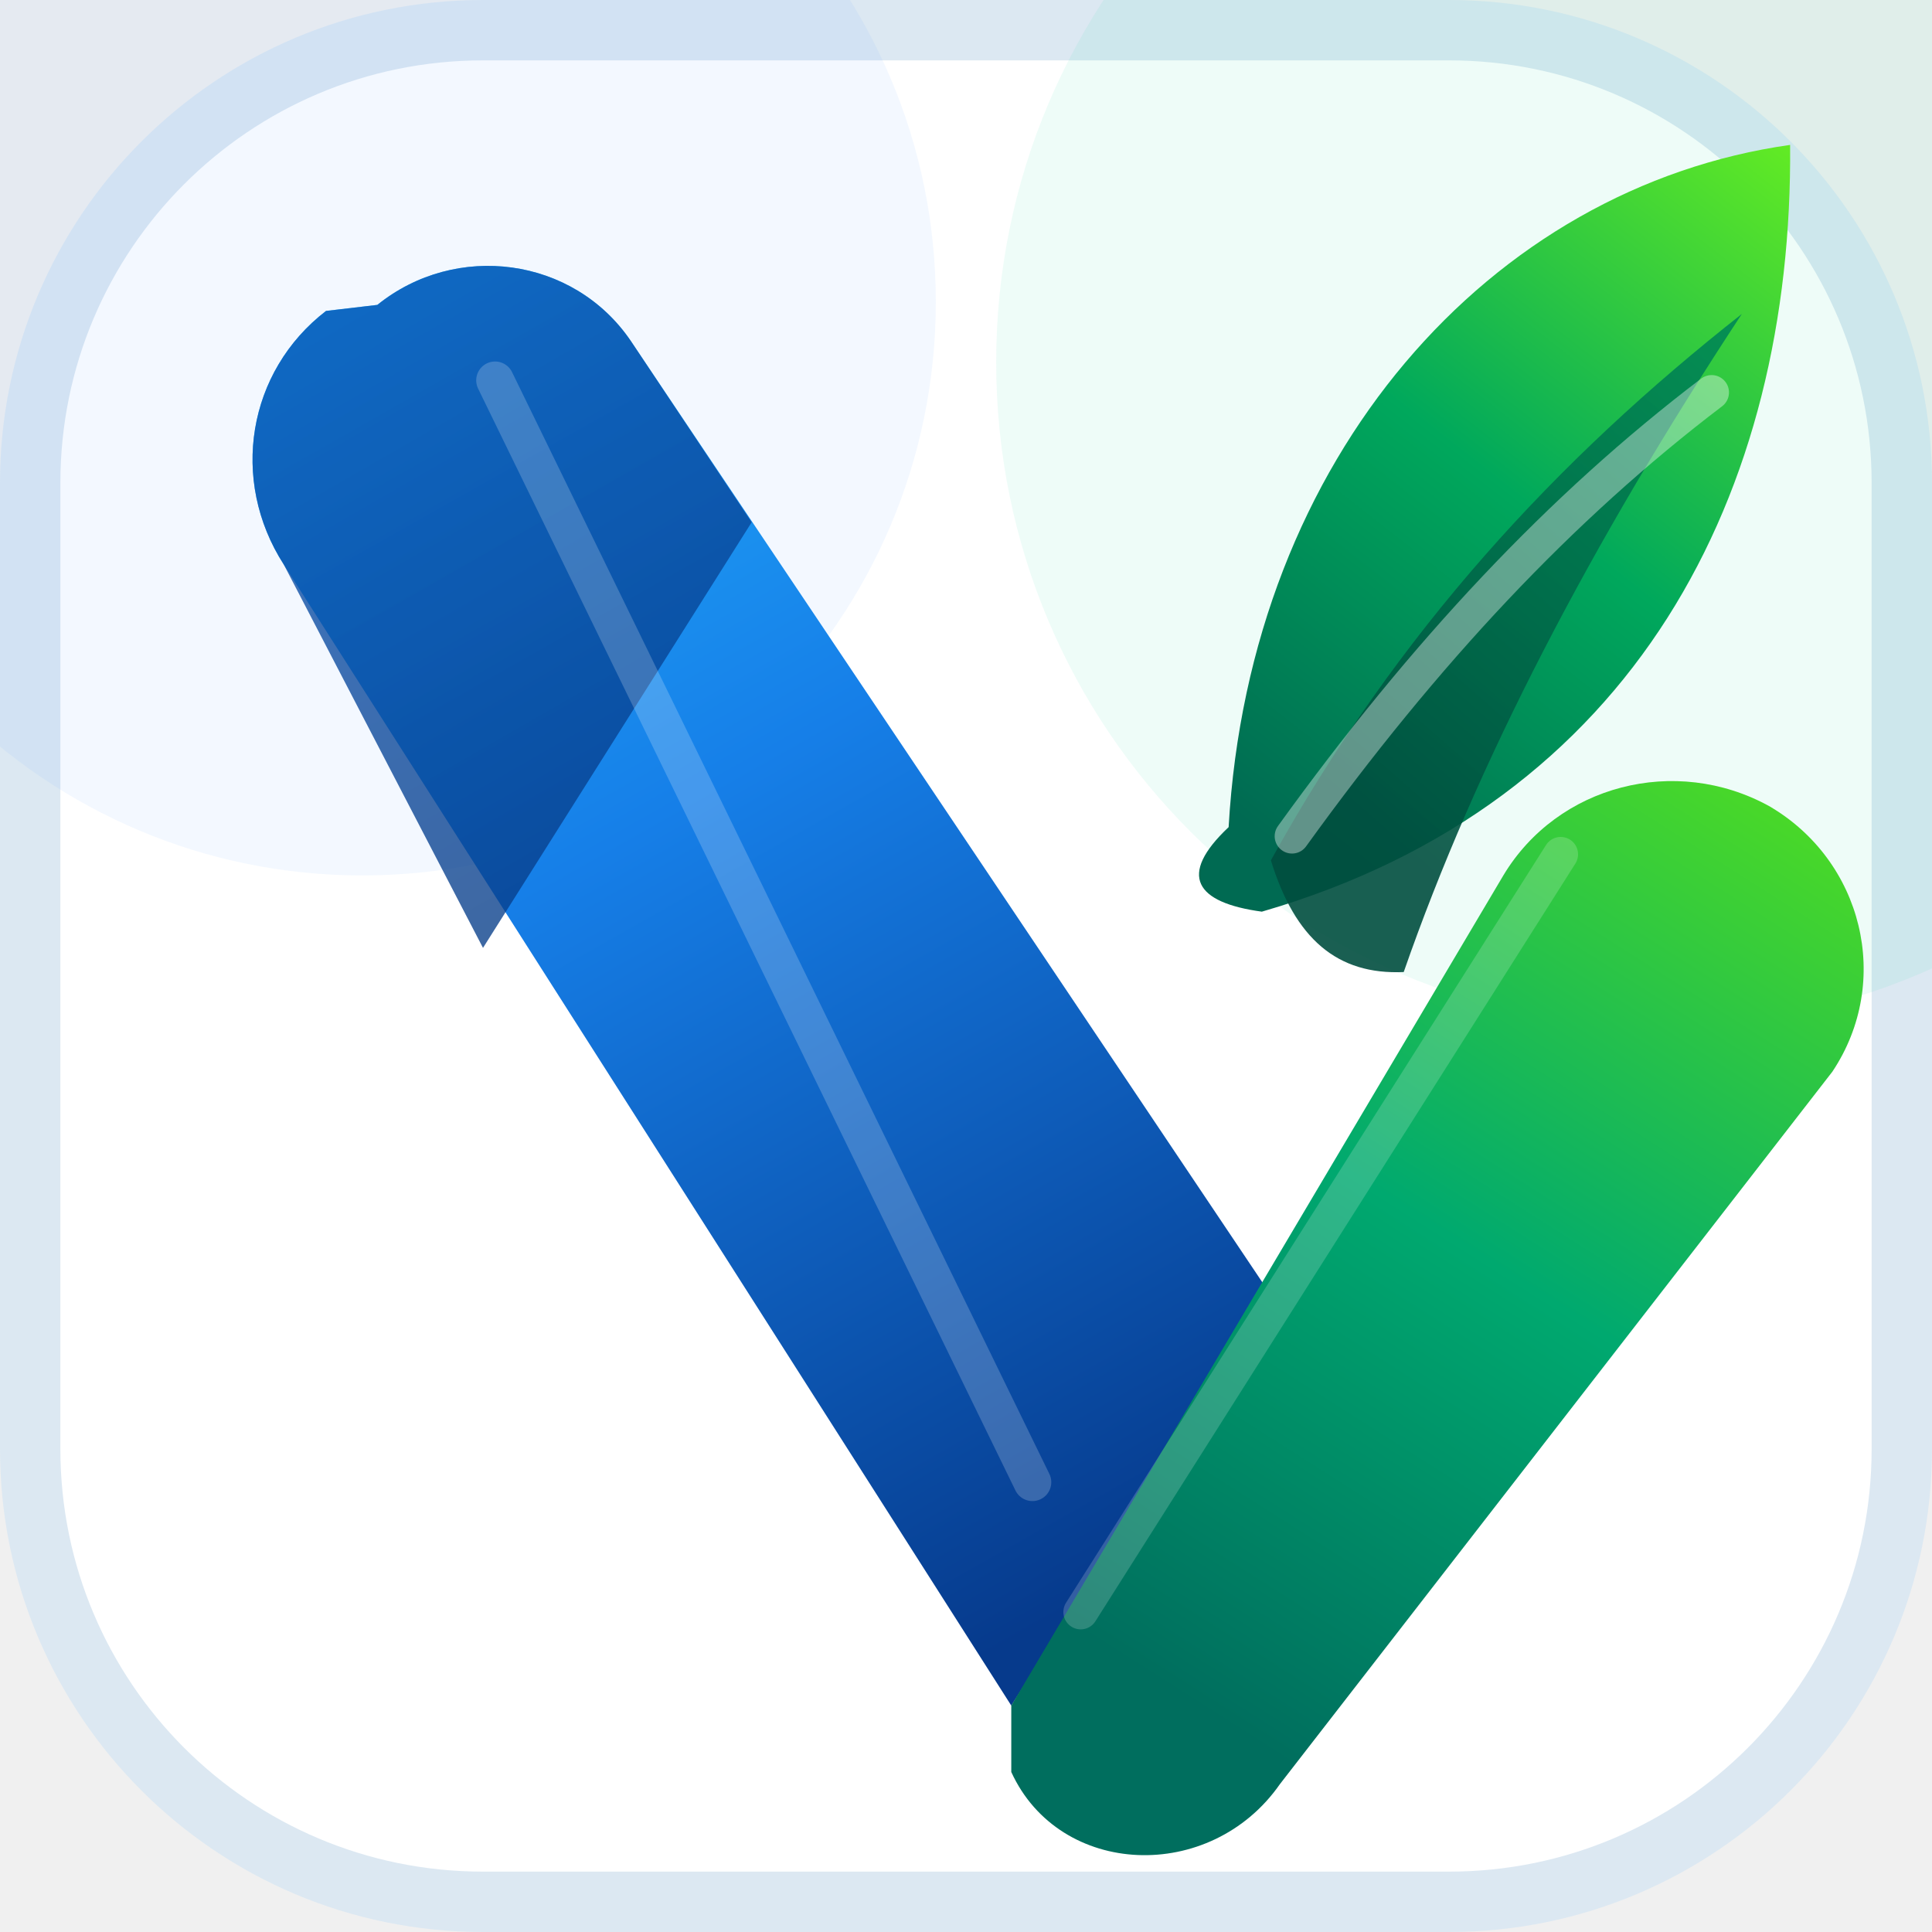
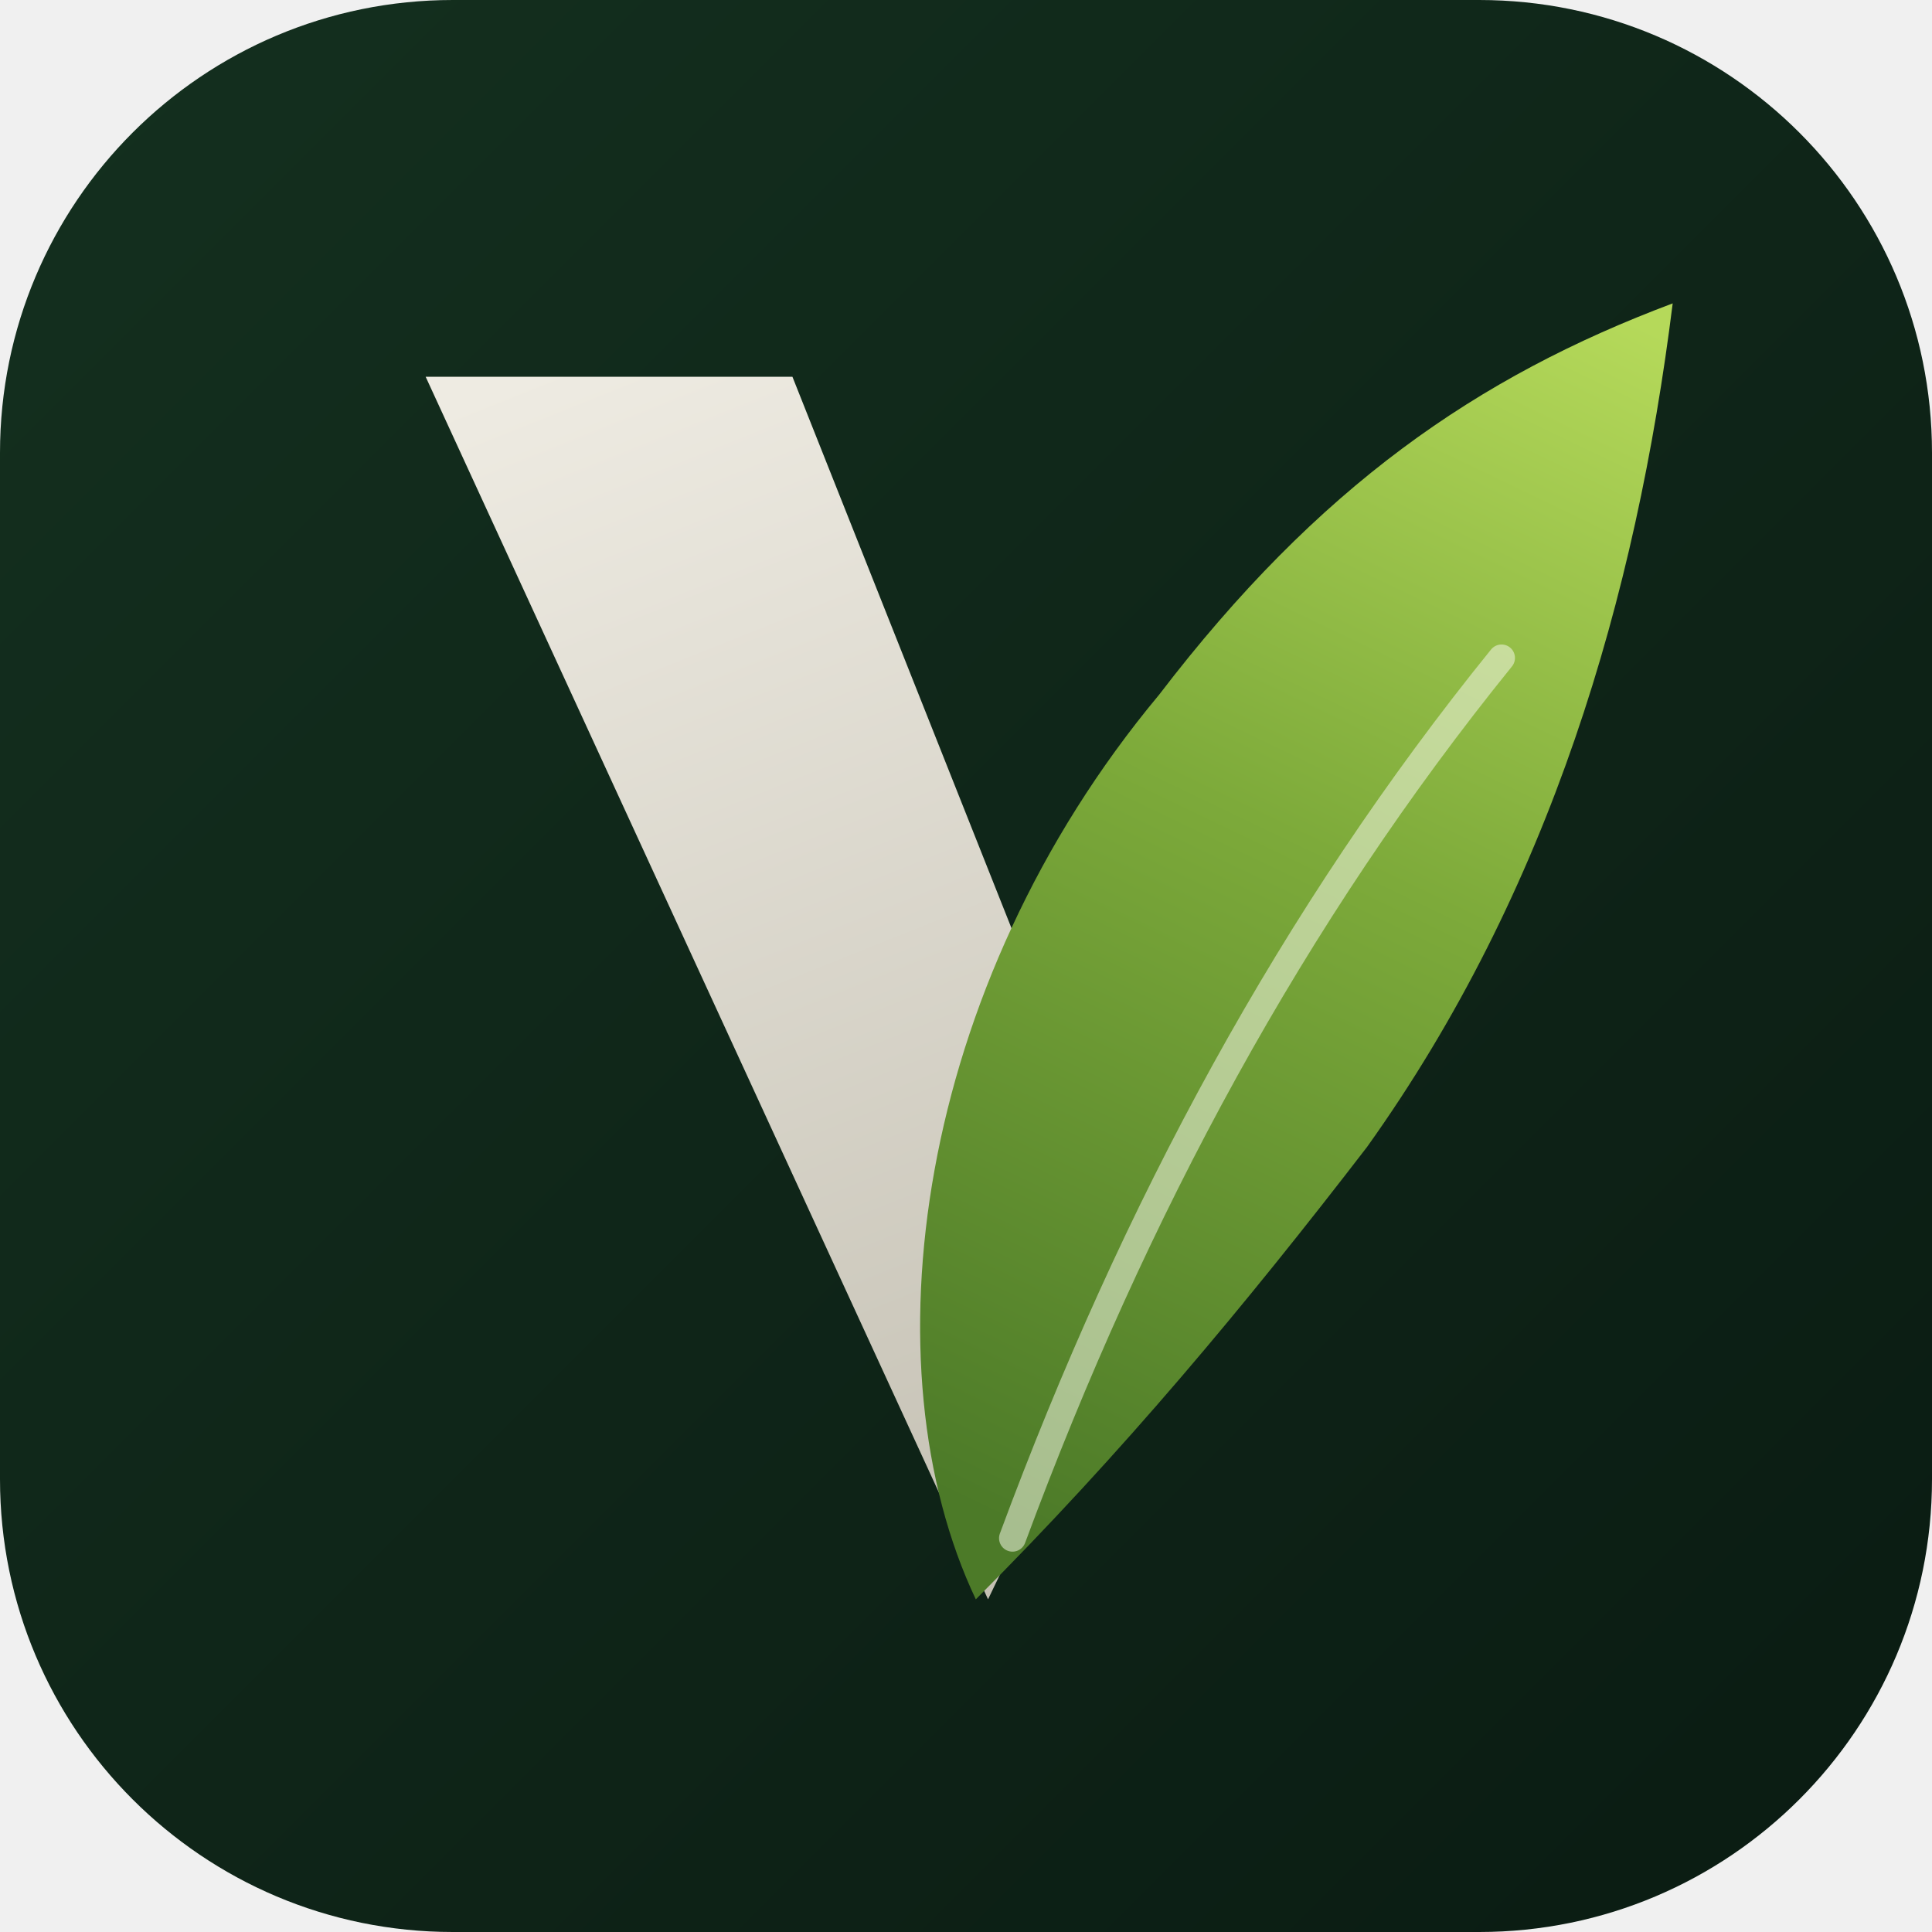
<svg xmlns="http://www.w3.org/2000/svg" viewBox="0 0 64 64" fill="none">
  <defs>
-     <linearGradient id="blue" x1="10" y1="7" x2="36" y2="53" gradientUnits="userSpaceOnUse">
-       <stop stop-color="#24B8FF" />
-       <stop offset=".44" stop-color="#167FE8" />
-       <stop offset="1" stop-color="#063A8C" />
+     <linearGradient id="bg" x1="0" y1="0" x2="64" y2="64" gradientUnits="userSpaceOnUse">
+       <stop stop-color="#14301F" />
+       <stop offset="1" stop-color="#0A1B12" />
    </linearGradient>
-     <linearGradient id="blueFold" x1="11" y1="8" x2="30" y2="41" gradientUnits="userSpaceOnUse">
-       <stop stop-color="#0B57B7" />
-       <stop offset="1" stop-color="#042B69" />
+     <linearGradient id="stone" x1="14" y1="8" x2="34" y2="58" gradientUnits="userSpaceOnUse">
+       <stop stop-color="#EEEBE2" />
+       <stop offset="1" stop-color="#C4C0B3" />
    </linearGradient>
-     <linearGradient id="green" x1="31" y1="51" x2="52" y2="18" gradientUnits="userSpaceOnUse">
-       <stop stop-color="#006E5E" />
-       <stop offset=".45" stop-color="#00A96F" />
-       <stop offset="1" stop-color="#58E21A" />
-     </linearGradient>
-     <linearGradient id="leaf" x1="41" y1="27" x2="59" y2="4" gradientUnits="userSpaceOnUse">
-       <stop stop-color="#006A52" />
-       <stop offset=".48" stop-color="#00A85C" />
-       <stop offset="1" stop-color="#65ED22" />
-     </linearGradient>
-     <linearGradient id="leafShade" x1="43" y1="25" x2="57" y2="9" gradientUnits="userSpaceOnUse">
-       <stop stop-color="#004D3E" />
-       <stop offset="1" stop-color="#008B57" />
+     <linearGradient id="leaf" x1="36" y1="56" x2="60" y2="6" gradientUnits="userSpaceOnUse">
+       <stop stop-color="#4C7A28" />
+       <stop offset=".55" stop-color="#7DAA3A" />
+       <stop offset="1" stop-color="#B5D95A" />
    </linearGradient>
  </defs>
-   <rect x="1" y="1" width="62" height="62" rx="15" fill="#fff" />
-   <rect x="1" y="1" width="62" height="62" rx="15" stroke="#DCE8F2" stroke-width="2" />
-   <circle cx="12" cy="10" r="19" fill="#2D8CFF" fill-opacity=".055" />
-   <circle cx="55" cy="12" r="22" fill="#00C896" fill-opacity=".07" />
-   <path d="M12.5 10.1c2.6-2.1 6.5-1.6 8.4 1.2l21.2 31.6-8.6 13.6L9.4 18.7c-1.8-2.8-1.2-6.4 1.4-8.4l1.7-.2Z" fill="url(#blue)" />
-   <path d="M12.5 10.1c2.6-2.1 6.5-1.6 8.4 1.2l4 6-8.9 14.1-6.6-12.7c-1.8-2.8-1.2-6.4 1.4-8.4l1.7-.2Z" fill="url(#blueFold)" fill-opacity=".78" />
-   <path d="M33.5 56.5 49.8 29c1.8-3 5.7-4 8.8-2.3 3.1 1.8 4.1 5.8 2.1 8.8L42.4 59.1c-2.3 3.3-7.3 3.1-8.9-.4v-2.2Z" fill="url(#green)" />
-   <path d="M40.7 27.4C41.4 15.1 49.4 6.2 59.3 4.8c.1 11.5-5.1 21.8-17.5 25.4-2.2-.3-2.8-1.2-1.1-2.8Z" fill="url(#leaf)" />
-   <path d="M42.1 28.5c4.2-7.6 9.5-13.3 15.6-18.1-5 7.6-8.8 14.9-11.2 21.8-2.2.1-3.6-1.1-4.4-3.7Z" fill="url(#leafShade)" fill-opacity=".9" />
-   <path d="M42.8 27.7c4.4-6.1 8.9-10.9 13.9-14.7" stroke="#fff" stroke-opacity=".38" stroke-width="1.15" stroke-linecap="round" />
-   <path d="M16.4 12.6 34.2 49.1" stroke="#fff" stroke-opacity=".2" stroke-width="1.25" stroke-linecap="round" />
-   <path d="M35.8 53.4 51.7 28.3" stroke="#fff" stroke-opacity=".18" stroke-width="1.15" stroke-linecap="round" />
+   <rect width="64" height="64" rx="15" fill="url(#bg)" />
+   <g transform="translate(6 6) scale(.81)">
+     <path d="M10 8h15l14.5 36.5-6.5 13.5L10 8Z" fill="url(#stone)" />
+     <path d="M32.5 58c-4.5-9.5-2.5-25 7.5-37C46.5 12.5 53 8 61 5c-1.5 12-5 24-12.5 34.5C43.5 46 38.5 52 32.5 58Z" fill="url(#leaf)" />
+     <path d="M34 55.5C39 42 45.5 30 54 19.5" stroke="#F1F6E3" stroke-opacity=".55" stroke-width="1.1" stroke-linecap="round" />
+   </g>
</svg>
